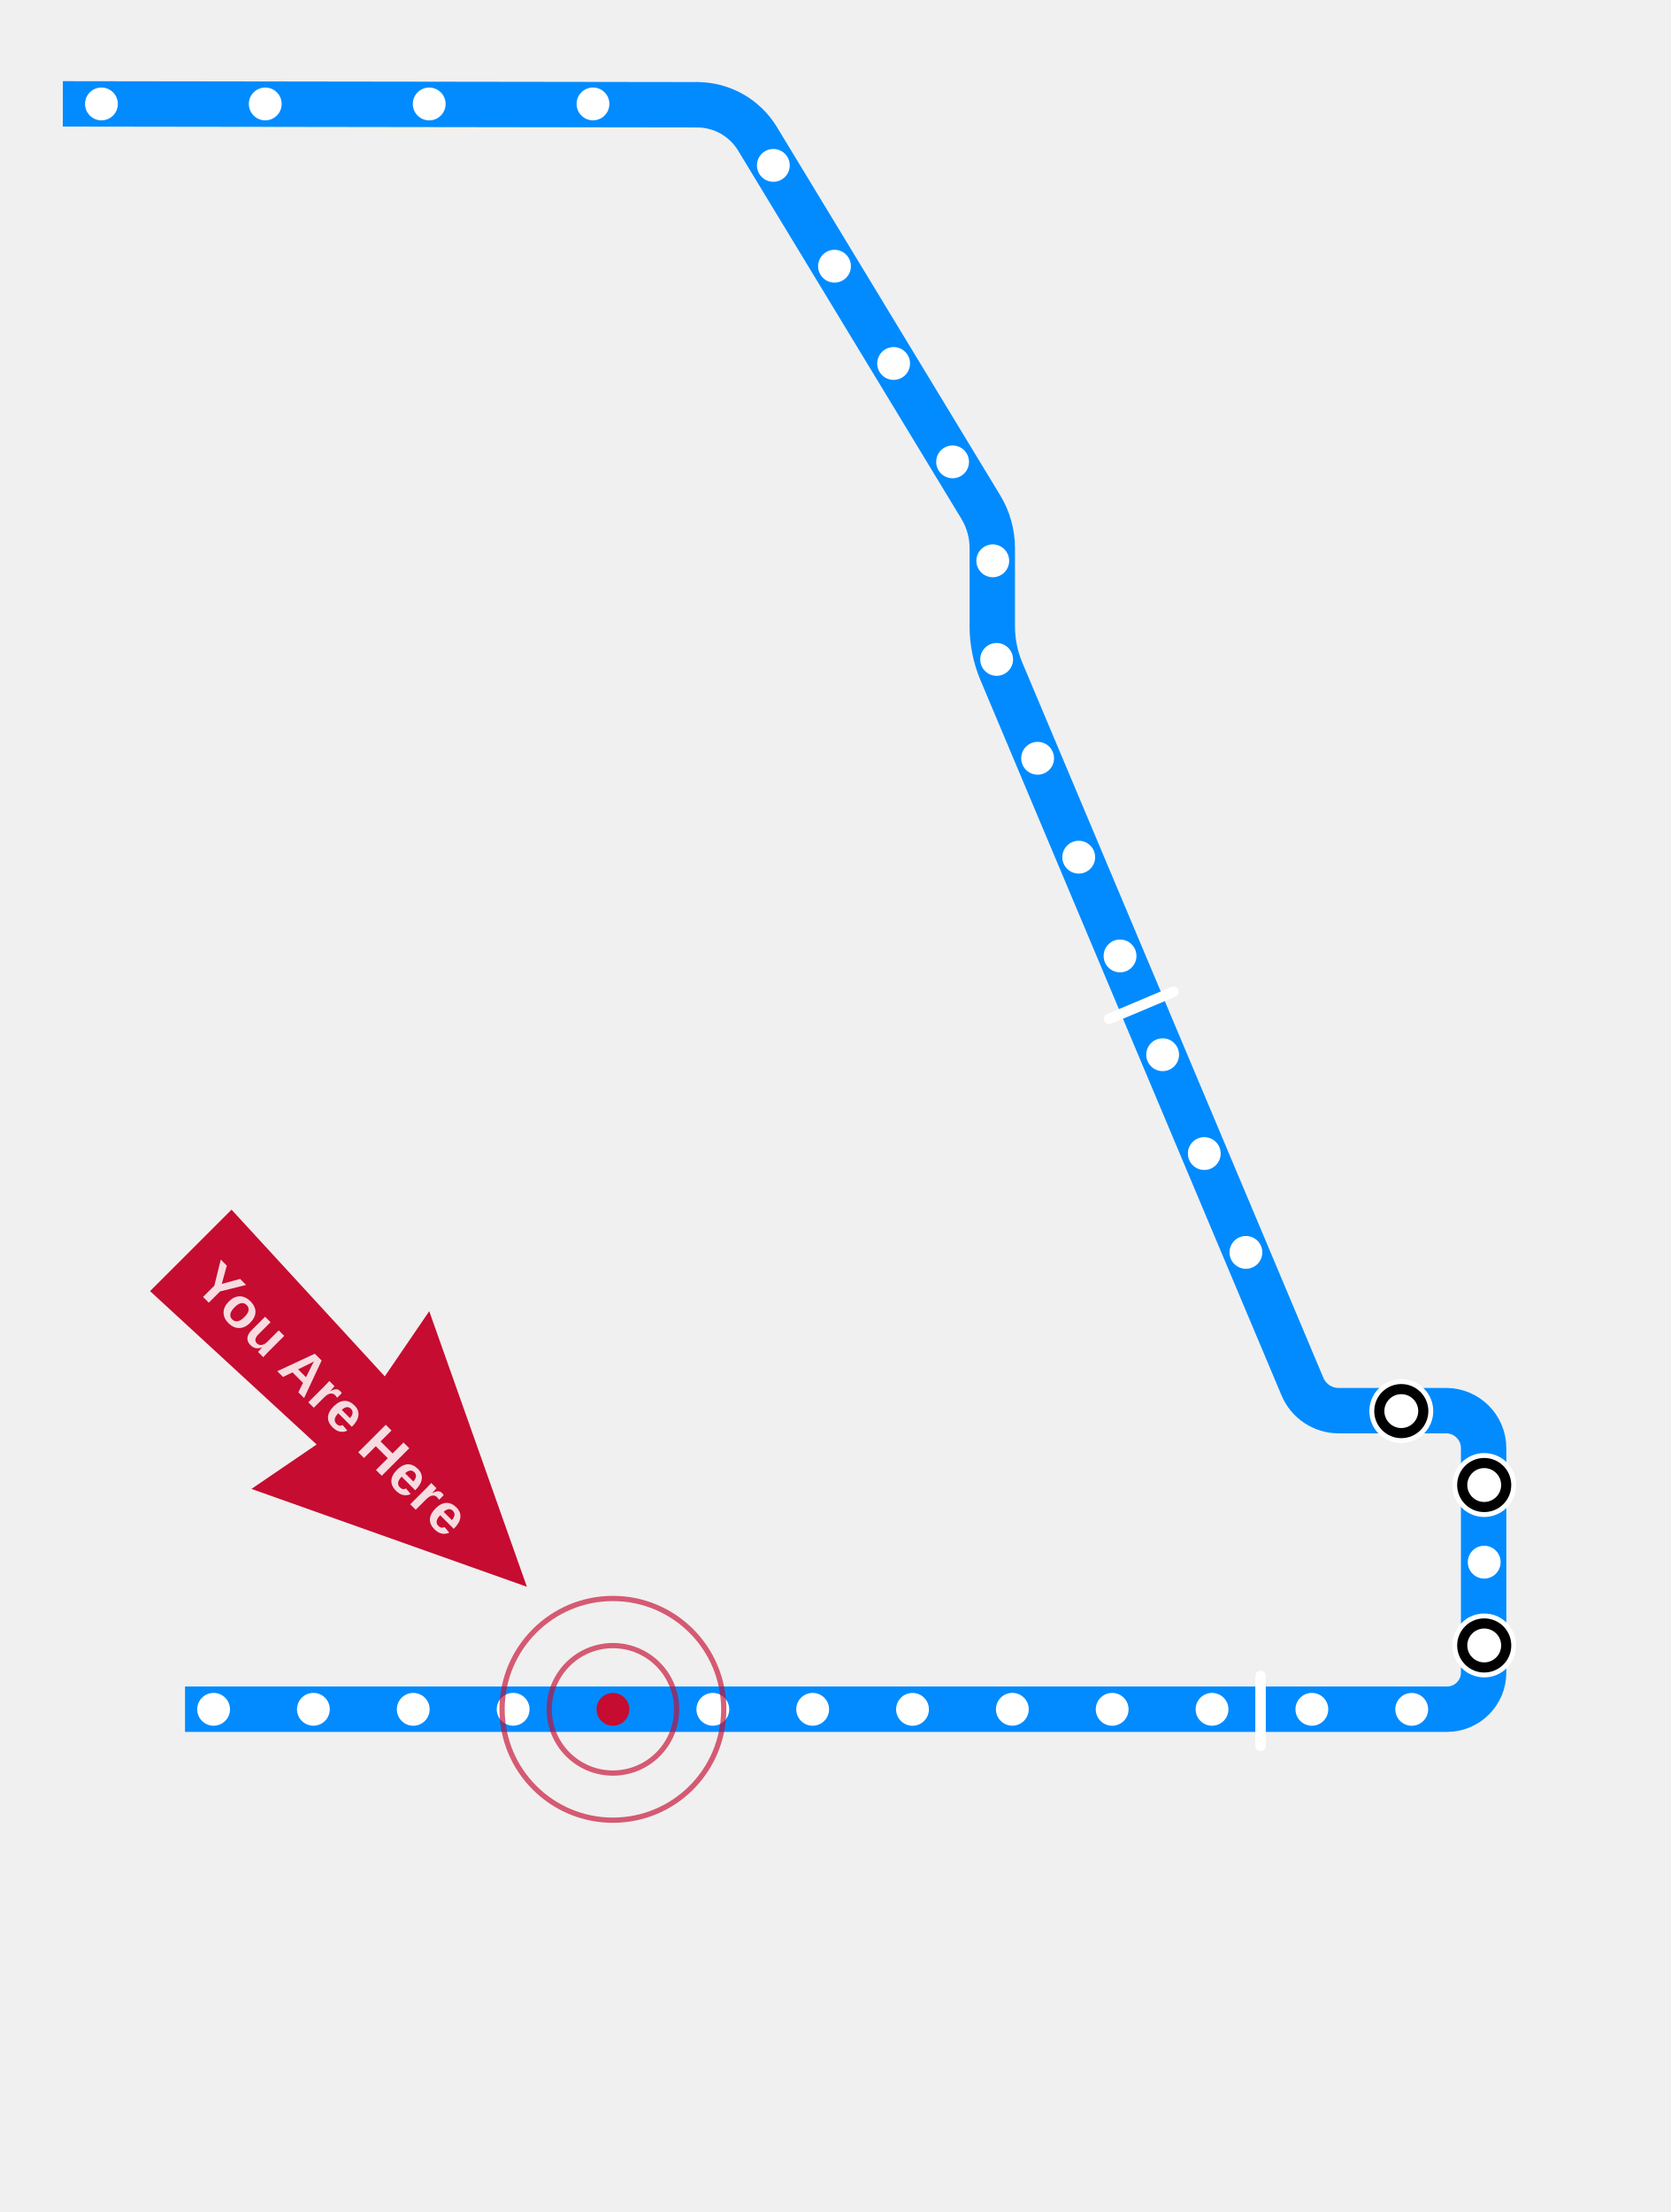
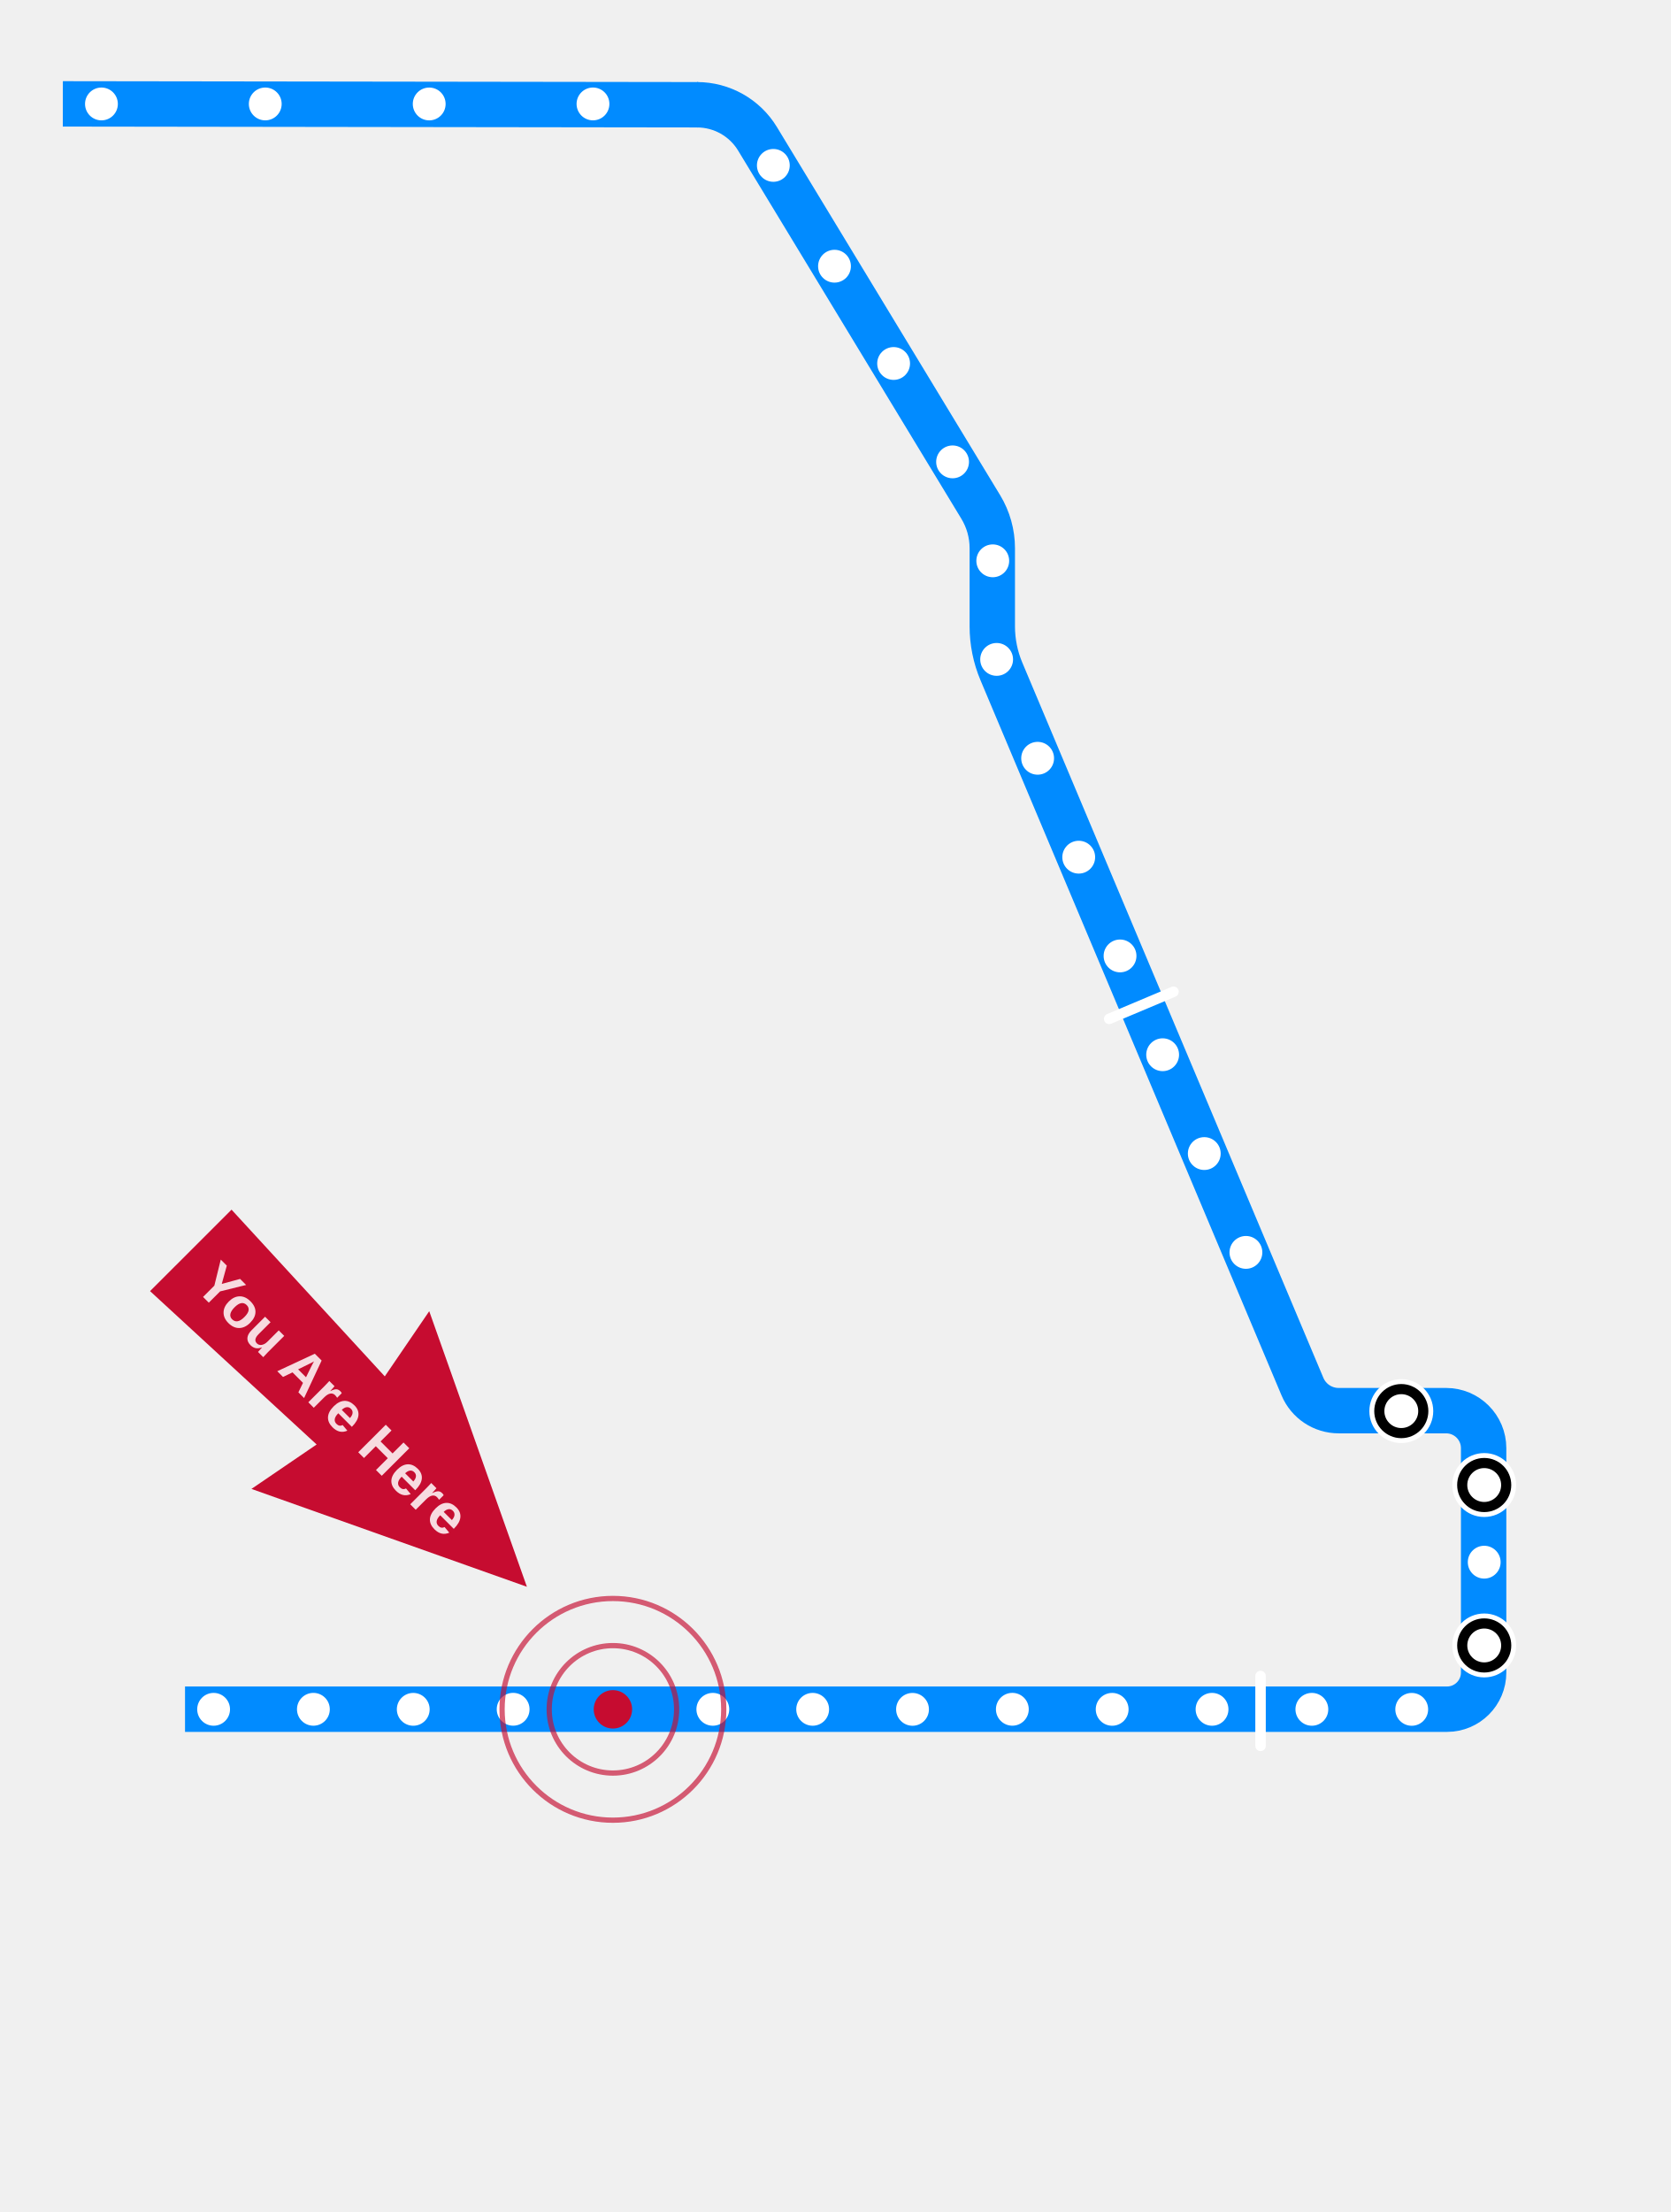
<svg xmlns="http://www.w3.org/2000/svg" width="957" height="1267" viewBox="0 0 957 1267">
  <path id="Path" fill="#000000" stroke="#018bff" stroke-width="26" d="M 36 59.5 L 400 60.002" />
  <path id="path1" fill="none" stroke="#018bff" stroke-width="26" d="M 400 60 L 399.36 60 C 413.518 60 426.649 67.394 433.99 79.5 L 561.9 290.41 C 566.217 297.525 568.5 305.688 568.5 314.01 L 568.5 358.75 C 568.499 367.615 570.27 376.39 573.71 384.56 L 746.2 794.23 C 749.713 802.575 757.886 808.001 766.94 808 L 828.5 808 C 840.374 808 850 817.626 850 829.5 L 850 958 C 850 969.598 840.598 979 829 979 L 106 979" />
  <path id="path2" fill="#ffffff" stroke="none" d="M 67.52 59.54 C 67.52 64.731 63.311 68.94 58.12 68.94 C 52.929 68.94 48.72 64.731 48.72 59.54 C 48.72 54.349 52.929 50.14 58.12 50.14 C 63.311 50.14 67.52 54.349 67.52 59.54 Z" />
  <path id="path3" fill="#ffffff" stroke="none" d="M 161.37 59.54 C 161.37 64.731 157.161 68.94 151.97 68.94 C 146.779 68.94 142.57 64.731 142.57 59.54 C 142.57 54.349 146.779 50.14 151.97 50.14 C 157.161 50.14 161.37 54.349 161.37 59.54 Z" />
  <path id="path4" fill="#ffffff" stroke="none" d="M 255.3 59.55 C 255.3 64.741 251.091 68.95 245.9 68.95 C 240.709 68.95 236.5 64.741 236.5 59.55 C 236.5 54.359 240.709 50.15 245.9 50.15 C 251.091 50.15 255.3 54.359 255.3 59.55 Z" />
  <path id="path5" fill="#ffffff" stroke="none" d="M 349.13 59.53 C 349.13 64.721 344.921 68.93 339.73 68.93 C 334.539 68.93 330.33 64.721 330.33 59.53 C 330.33 54.339 334.539 50.13 339.73 50.13 C 344.921 50.13 349.13 54.339 349.13 59.53 Z" />
  <path id="path6" fill="#ffffff" stroke="none" d="M 452.46 94.73 C 452.46 99.922 448.251 104.13 443.06 104.13 C 437.869 104.13 433.66 99.922 433.66 94.73 C 433.66 89.539 437.869 85.33 443.06 85.33 C 448.251 85.33 452.46 89.539 452.46 94.73 Z" />
  <path id="path7" fill="#ffffff" stroke="none" d="M 487.5 152.48 C 487.5 157.672 483.291 161.88 478.1 161.88 C 472.909 161.88 468.7 157.672 468.7 152.48 C 468.7 147.289 472.909 143.08 478.1 143.08 C 483.291 143.08 487.5 147.289 487.5 152.48 Z" />
  <path id="path8" fill="#ffffff" stroke="none" d="M 521.37 208.2 C 521.37 213.391 517.161 217.6 511.97 217.6 C 506.779 217.6 502.57 213.391 502.57 208.2 C 502.57 203.009 506.779 198.8 511.97 198.8 C 517.161 198.8 521.37 203.009 521.37 208.2 Z" />
  <path id="path9" fill="#ffffff" stroke="none" d="M 555.15 264.55 C 555.15 269.741 550.941 273.95 545.75 273.95 C 540.559 273.95 536.35 269.741 536.35 264.55 C 536.35 259.359 540.559 255.15 545.75 255.15 C 550.941 255.15 555.15 259.359 555.15 264.55 Z" />
  <path id="path10" fill="#ffffff" stroke="none" d="M 578.17 321.23 C 578.17 326.422 573.961 330.63 568.77 330.63 C 563.579 330.63 559.37 326.422 559.37 321.23 C 559.37 316.039 563.579 311.83 568.77 311.83 C 573.961 311.83 578.17 316.039 578.17 321.23 Z" />
  <path id="path11" fill="#ffffff" stroke="none" d="M 580.39 377.7 C 580.39 382.891 576.181 387.1 570.99 387.1 C 565.799 387.1 561.59 382.891 561.59 377.7 C 561.59 372.509 565.799 368.3 570.99 368.3 C 576.181 368.3 580.39 372.509 580.39 377.7 Z" />
  <path id="path12" fill="#ffffff" stroke="none" d="M 603.88 434.33 C 603.88 439.521 599.671 443.73 594.48 443.73 C 589.289 443.73 585.08 439.521 585.08 434.33 C 585.08 429.139 589.289 424.93 594.48 424.93 C 599.671 424.93 603.88 429.139 603.88 434.33 Z" />
  <path id="path13" fill="#ffffff" stroke="none" d="M 627.42 490.98 C 627.42 496.172 623.211 500.38 618.02 500.38 C 612.829 500.38 608.62 496.172 608.62 490.98 C 608.62 485.789 612.829 481.58 618.02 481.58 C 623.211 481.58 627.42 485.789 627.42 490.98 Z" />
  <path id="path14" fill="#ffffff" stroke="none" d="M 651.09 547.54 C 651.09 552.732 646.881 556.94 641.69 556.94 C 636.499 556.94 632.29 552.732 632.29 547.54 C 632.29 542.349 636.499 538.14 641.69 538.14 C 646.881 538.14 651.09 542.349 651.09 547.54 Z" />
  <path id="path15" fill="#ffffff" stroke="none" d="M 675.5 604.13 C 675.5 609.321 671.292 613.53 666.1 613.53 C 660.909 613.53 656.7 609.321 656.7 604.13 C 656.7 598.939 660.909 594.73 666.1 594.73 C 671.292 594.73 675.5 598.939 675.5 604.13 Z" />
  <path id="path16" fill="#ffffff" stroke="none" d="M 699.35 660.74 C 699.35 665.931 695.141 670.14 689.95 670.14 C 684.759 670.14 680.55 665.931 680.55 660.74 C 680.55 655.549 684.759 651.34 689.95 651.34 C 695.141 651.34 699.35 655.549 699.35 660.74 Z" />
  <path id="path17" fill="#ffffff" stroke="none" d="M 723.21 717.35 C 723.21 722.542 719.001 726.75 713.81 726.75 C 708.619 726.75 704.41 722.542 704.41 717.35 C 704.41 712.159 708.619 707.95 713.81 707.95 C 719.001 707.95 723.21 712.159 723.21 717.35 Z" />
  <path id="path18" fill="#ffffff" stroke="none" d="M 859.73 894.79 C 859.73 899.982 855.521 904.19 850.33 904.19 C 845.139 904.19 840.93 899.982 840.93 894.79 C 840.93 889.599 845.139 885.39 850.33 885.39 C 855.521 885.39 859.73 889.599 859.73 894.79 Z" />
  <path id="path19" fill="#ffffff" stroke="none" d="M 131.78 979.07 C 131.78 984.261 127.571 988.47 122.38 988.47 C 117.189 988.47 112.98 984.261 112.98 979.07 C 112.98 973.879 117.189 969.67 122.38 969.67 C 127.571 969.67 131.78 973.879 131.78 979.07 Z" />
  <path id="path20" fill="#ffffff" stroke="none" d="M 188.95 979.06 C 188.95 984.251 184.741 988.46 179.55 988.46 C 174.359 988.46 170.15 984.251 170.15 979.06 C 170.15 973.869 174.359 969.66 179.55 969.66 C 184.741 969.66 188.95 973.869 188.95 979.06 Z" />
  <path id="path21" fill="#ffffff" stroke="none" d="M 246.16 979.08 C 246.16 984.271 241.951 988.48 236.76 988.48 C 231.569 988.48 227.36 984.271 227.36 979.08 C 227.36 973.889 231.569 969.68 236.76 969.68 C 241.951 969.68 246.16 973.889 246.16 979.08 Z" />
  <path id="path22" fill="#ffffff" stroke="none" d="M 303.39 979.05 C 303.39 984.241 299.181 988.45 293.99 988.45 C 288.799 988.45 284.59 984.241 284.59 979.05 C 284.59 973.859 288.799 969.65 293.99 969.65 C 299.181 969.65 303.39 973.859 303.39 979.05 Z" />
  <path id="path23" fill="#c60c30" stroke="none" d="M 360.55 979.08 C 360.55 984.271 356.341 988.48 351.15 988.48 C 345.959 988.48 341.75 984.271 341.75 979.08 C 341.75 973.889 345.959 969.68 351.15 969.68 C 356.341 969.68 360.55 973.889 360.55 979.08 Z" />
  <path id="path24" fill="#ffffff" stroke="none" d="M 417.79 979.07 C 417.79 984.261 413.581 988.47 408.39 988.47 C 403.199 988.47 398.99 984.261 398.99 979.07 C 398.99 973.879 403.199 969.67 408.39 969.67 C 413.581 969.67 417.79 973.879 417.79 979.07 Z" />
  <path id="path25" fill="#ffffff" stroke="none" d="M 474.99 979.07 C 474.99 984.261 470.781 988.47 465.59 988.47 C 460.399 988.47 456.19 984.261 456.19 979.07 C 456.19 973.879 460.399 969.67 465.59 969.67 C 470.781 969.67 474.99 973.879 474.99 979.07 Z" />
  <path id="path26" fill="#ffffff" stroke="none" d="M 532.2 979.09 C 532.2 984.281 527.991 988.49 522.8 988.49 C 517.609 988.49 513.4 984.281 513.4 979.09 C 513.4 973.898 517.609 969.69 522.8 969.69 C 527.991 969.69 532.2 973.898 532.2 979.09 Z" />
  <path id="path27" fill="#ffffff" stroke="none" d="M 589.39 979.05 C 589.39 984.241 585.181 988.45 579.99 988.45 C 574.799 988.45 570.59 984.241 570.59 979.05 C 570.59 973.859 574.799 969.65 579.99 969.65 C 585.181 969.65 589.39 973.859 589.39 979.05 Z" />
  <path id="path28" fill="#ffffff" stroke="none" d="M 646.58 979.08 C 646.58 984.271 642.371 988.48 637.18 988.48 C 631.989 988.48 627.78 984.271 627.78 979.08 C 627.78 973.889 631.989 969.68 637.18 969.68 C 642.371 969.68 646.58 973.889 646.58 979.08 Z" />
  <path id="path29" fill="#ffffff" stroke="none" d="M 703.8 979.07 C 703.8 984.261 699.591 988.47 694.4 988.47 C 689.208 988.47 685 984.261 685 979.07 C 685 973.879 689.208 969.67 694.4 969.67 C 699.591 969.67 703.8 973.879 703.8 979.07 Z" />
  <path id="path30" fill="#ffffff" stroke="none" d="M 760.99 979.07 C 760.99 984.261 756.781 988.47 751.59 988.47 C 746.398 988.47 742.19 984.261 742.19 979.07 C 742.19 973.879 746.398 969.67 751.59 969.67 C 756.781 969.67 760.99 973.879 760.99 979.07 Z" />
  <path id="path31" fill="#ffffff" stroke="none" d="M 818.2 979.09 C 818.2 984.281 813.991 988.49 808.8 988.49 C 803.609 988.49 799.4 984.281 799.4 979.09 C 799.4 973.898 803.609 969.69 808.8 969.69 C 813.991 969.69 818.2 973.898 818.2 979.09 Z" />
  <clipPath id="clipPath1">
    <path d="M 780 786 L 826 786 L 826 832 L 780 832 Z" />
  </clipPath>
  <path id="path32" fill="#ffffff" stroke="none" clip-path="url(#clipPath1)" d="M 821.13 808.26 C 821.13 818.367 812.937 826.56 802.83 826.56 C 792.723 826.56 784.53 818.367 784.53 808.26 C 784.53 798.153 792.723 789.96 802.83 789.96 C 812.937 789.96 821.13 798.153 821.13 808.26 Z" />
  <path id="path33" fill="#ffffff" stroke="none" d="M 868.63 850.6 C 868.63 860.707 860.437 868.9 850.33 868.9 C 840.223 868.9 832.03 860.707 832.03 850.6 C 832.03 840.493 840.223 832.3 850.33 832.3 C 860.437 832.3 868.63 840.493 868.63 850.6 Z" />
  <path id="path34" fill="#ffffff" stroke="none" d="M 868.64 942.49 C 868.64 952.597 860.447 960.79 850.34 960.79 C 840.233 960.79 832.04 952.597 832.04 942.49 C 832.04 932.383 840.233 924.19 850.34 924.19 C 860.447 924.19 868.64 932.383 868.64 942.49 Z" />
  <path id="path35" fill="#000000" stroke="none" d="M 818.33 808.26 C 818.33 816.82 811.39 823.76 802.83 823.76 C 794.27 823.76 787.33 816.82 787.33 808.26 C 787.33 799.7 794.27 792.76 802.83 792.76 C 811.39 792.76 818.33 799.7 818.33 808.26 Z" />
  <path id="path36" fill="#000000" stroke="none" d="M 865.83 850.6 C 865.83 859.16 858.89 866.1 850.33 866.1 C 841.77 866.1 834.83 859.16 834.83 850.6 C 834.83 842.04 841.77 835.1 850.33 835.1 C 858.89 835.1 865.83 842.04 865.83 850.6 Z" />
  <path id="path37" fill="#000000" stroke="none" d="M 865.84 942.49 C 865.84 951.05 858.9 957.99 850.34 957.99 C 841.78 957.99 834.84 951.05 834.84 942.49 C 834.84 933.93 841.78 926.99 850.34 926.99 C 858.9 926.99 865.84 933.93 865.84 942.49 Z" />
  <path id="path38" fill="#ffffff" stroke="none" d="M 812.53 808.26 C 812.53 813.617 808.187 817.96 802.83 817.96 C 797.473 817.96 793.13 813.617 793.13 808.26 C 793.13 802.903 797.473 798.56 802.83 798.56 C 808.187 798.56 812.53 802.903 812.53 808.26 Z" />
  <path id="path39" fill="#ffffff" stroke="none" d="M 860.03 850.6 C 860.03 855.957 855.687 860.3 850.33 860.3 C 844.973 860.3 840.63 855.957 840.63 850.6 C 840.63 845.243 844.973 840.9 850.33 840.9 C 855.687 840.9 860.03 845.243 860.03 850.6 Z" />
  <path id="path40" fill="#ffffff" stroke="none" d="M 860.04 942.49 C 860.04 947.847 855.697 952.19 850.34 952.19 C 844.983 952.19 840.64 947.847 840.64 942.49 C 840.64 937.133 844.983 932.79 850.34 932.79 C 855.697 932.79 860.04 937.133 860.04 942.49 Z" />
  <path id="divider-damen-division" fill="#000000" stroke="#ffffff" stroke-width="6" stroke-linecap="round" d="M 635.46 583.6 L 672.33 568.07" />
  <path id="divider-uic-clinton" fill="#000000" stroke="#ffffff" stroke-width="6" stroke-linecap="round" d="M 722.19 960 L 722.19 1000" />
  <circle cx="351.15" cy="979.08" r="36.5" fill="none" stroke="#c60c30" stroke-width="3" opacity="0.66" />
  <circle cx="351.15" cy="979.08" r="63.5" fill="none" stroke="#c60c30" stroke-width="3" opacity="0.66" />
+   <circle id="coverage-dot" cx="351.15" cy="979.08" r="11" fill="#c60c30" stroke="none" />
  <g id="you-are-here" transform="translate(228.77,0.01) rotate(-30,122.38,979.07)">
    <g id="Group">
      <path id="path43" fill="#c60c30" stroke="none" d="M 12.502 639.025 L 51.223 762.823 L 6.161 766.187 L 114.801 893.634 L 145.265 728.96 L 104.546 748.553 L 76.258 621.963 Z" />
      <g id="g1">
        <text id="You-Are-Here" opacity="0.85" transform="matrix(0.258521 0.966006 -0.966006 0.258521 775.9927 482.0297)" xml:space="preserve" x="-30.4" y="759" font-family="Arial" font-size="32.4" font-weight="700" fill="#ffffff" letter-spacing="0.312">You Are Here</text>
      </g>
    </g>
  </g>
</svg>
